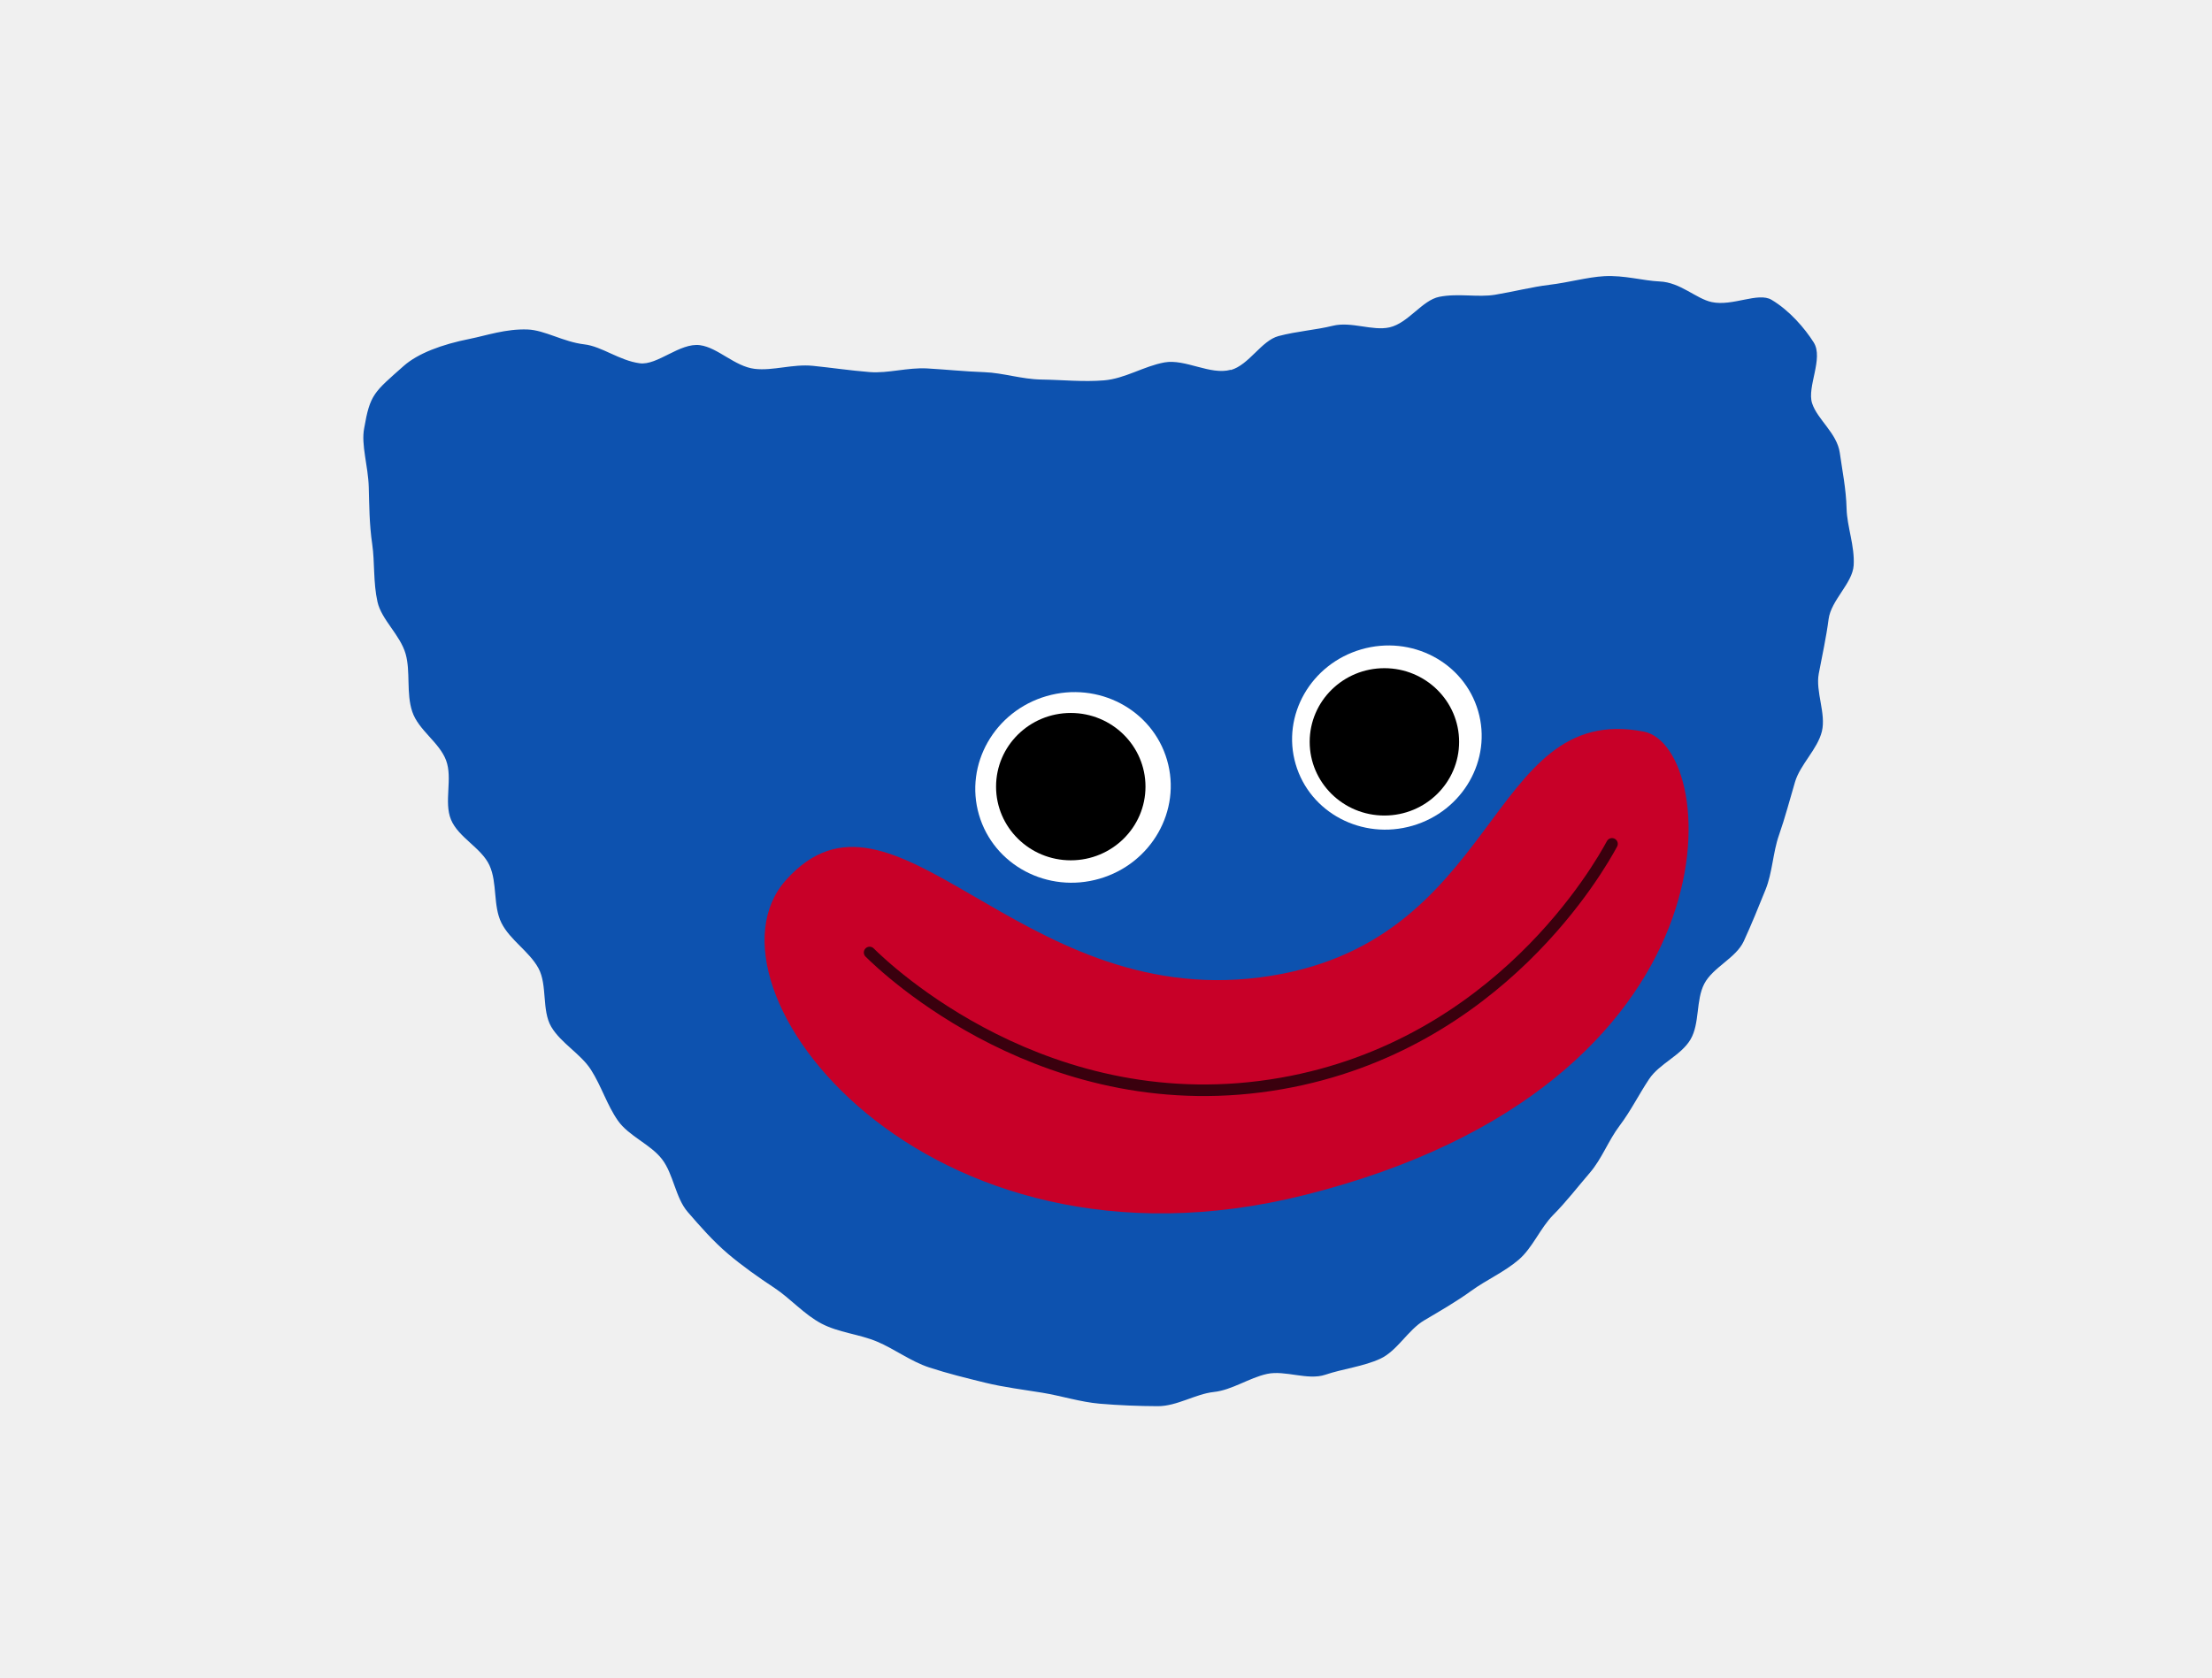
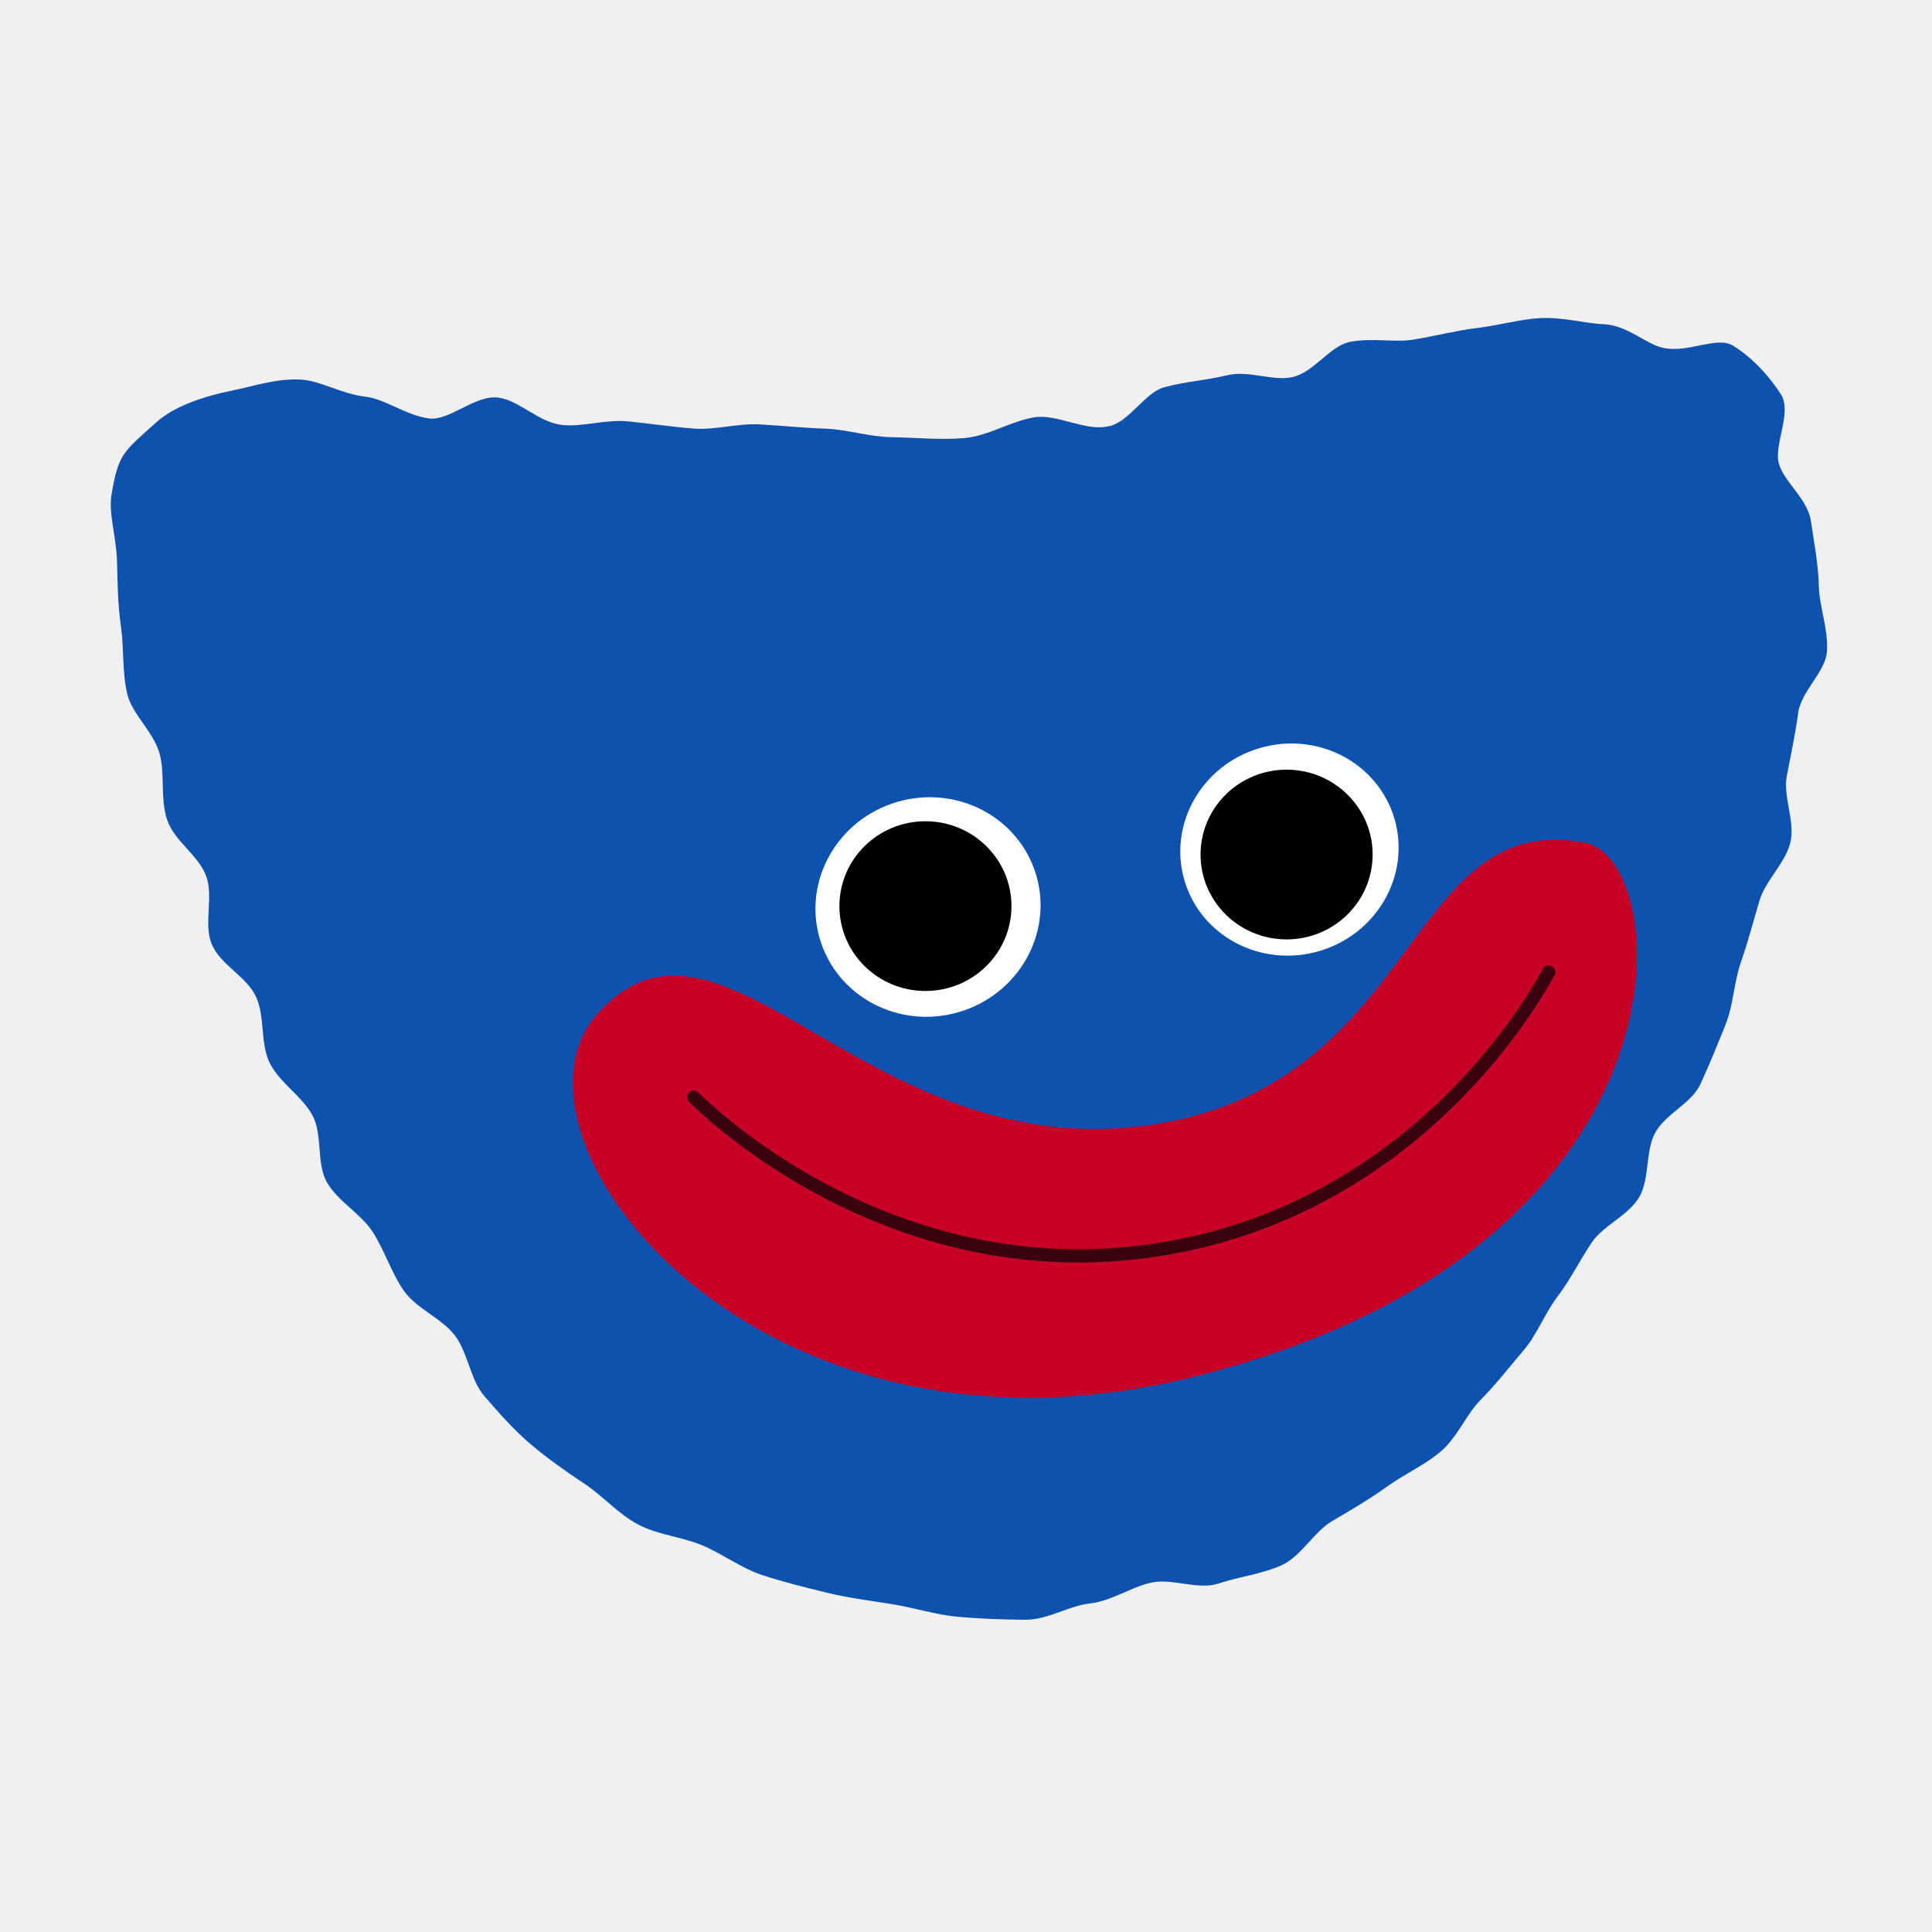
- <svg xmlns="http://www.w3.org/2000/svg" id="_레이어_1" viewBox="0 0 512 512" width="454.849px" height="344.986px">
+ <svg xmlns="http://www.w3.org/2000/svg" id="_레이어_1" viewBox="0 0 512 512" width="512px" height="512px">
  <defs>
    <style>.cls-1{fill:#fff;}.cls-2{fill:#c80028;}.cls-3{fill:#0d52af;}.cls-4{fill:none;stroke:#3a000e;stroke-linecap:round;stroke-miterlimit:10;stroke-width:3.53px;}</style>
  </defs>
  <path class="cls-3" d="m294.06,112.88c-6.18,1.73-13.9-3.39-20.2-2.25s-12.06,4.95-18.45,5.48-12.71-.16-19.12-.25c-6.02-.09-11.75-2.05-17.41-2.25-6.03-.21-11.77-.82-17.41-1.14-6.04-.34-11.96,1.55-17.57,1.11-6.06-.48-11.8-1.35-17.38-1.91-6.08-.61-12.18,1.58-17.71.93-6.11-.72-11.24-6.51-16.72-7.23-6.16-.82-12.99,6.26-18.41,5.52-6.25-.85-11.53-5.15-16.88-5.77-6.4-.74-12.05-4.34-17.29-4.54-6.62-.26-12.66,1.86-17.72,2.87-8.46,1.69-15.78,4.41-20.13,8.27-9.03,8.02-10.26,8.59-12.05,19.02-.98,5.06,1.2,11.41,1.4,17.9.16,5.38.15,11.32,1.06,17.5.8,5.46.27,11.63,1.61,17.6,1.23,5.46,6.92,10.06,8.58,15.86,1.55,5.44.13,11.98,2.03,17.65s8.21,9.28,10.31,14.83-.75,12.73,1.53,18.17,9.27,8.57,11.72,13.91,1.04,12.36,3.66,17.59,8.49,8.68,11.28,13.8.96,12.87,3.91,17.88,8.99,8.24,12.12,13.12c3.17,4.95,4.92,10.82,8.23,15.54s9.94,7.21,13.45,11.76,4.11,11.8,7.85,16.12,7.69,8.86,12.3,12.78c4.29,3.64,9.26,7.16,14.27,10.47,4.73,3.13,8.96,8.03,14.23,10.81s11.52,3.21,16.98,5.51c5.29,2.22,10.31,6.05,15.92,7.89s11.4,3.26,17.11,4.66,11.66,2.11,17.44,3.06,11.63,2.84,17.45,3.34,11.95.74,17.77.76,11.52-3.74,17.08-4.33,10.77-4.32,16.26-5.52,12.43,2.06,17.77.25,11.65-2.51,16.79-4.89,8.47-8.8,13.36-11.69,9.85-5.74,14.46-9.08,10.08-5.72,14.4-9.44,6.56-9.67,10.58-13.72,7.41-8.5,11.13-12.82c3.69-4.29,5.65-9.83,9.09-14.38s5.85-9.5,9.01-14.24c3.14-4.72,9.73-7.18,12.62-12.07s1.59-12,4.22-17.03,9.67-7.83,12.04-12.97,4.52-10.49,6.64-15.73,2.24-11.33,4.1-16.64c1.9-5.42,3.3-10.86,4.9-16.24s6.87-10,8.2-15.44-1.99-12.16-.95-17.63,2.29-11.14,3-16.63c.75-5.81,7.31-10.95,7.65-16.44.36-5.9-2.03-11.85-2.16-17.29-.14-5.99-1.33-11.72-2.07-17.03-.85-6.04-6.84-10.16-8.46-15.16s3.56-13.69.5-18.55c-2.74-4.35-7.43-9.79-12.87-13.02-4.11-2.44-11.85,2.07-18.27.69-4.77-1.02-9.53-6.03-15.88-6.29-5.02-.21-10.79-1.96-16.96-1.61-5.13.29-10.73,1.92-16.74,2.64-5.18.62-10.68,2.05-16.56,3.03-5.2.86-11.21-.52-17,.63-5.22,1.04-9.45,8.03-15.17,9.32-5.22,1.18-11.68-1.88-17.33-.48-5.22,1.29-10.94,1.65-16.55,3.14-5.22,1.39-8.99,8.8-14.55,10.36Z" />
  <path class="cls-2" d="m420.05,223.31c23.94,4.61,31.18,107.78-103.53,141.51-116.33,29.12-187.28-63.62-158.2-96.16,32.86-36.76,70.4,39.13,144.51,29.72,74.12-9.42,68.97-84.36,117.22-75.06Z" />
  <path class="cls-4" d="m183.86,290.76c4.56,4.55,54.35,52.52,125.71,39.97,66.46-11.68,97.15-66.27,100.85-73.13" />
  <ellipse class="cls-1" cx="341.72" cy="225.15" rx="29" ry="28.03" transform="translate(-49.29 104.41) rotate(-16.22)" />
  <ellipse cx="340.96" cy="226.46" rx="22.8" ry="22.49" />
  <ellipse class="cls-1" cx="245.93" cy="240.37" rx="29.89" ry="29.02" transform="translate(-57.35 78.26) rotate(-16.22)" />
  <ellipse cx="245.25" cy="240.13" rx="22.8" ry="22.49" />
</svg>
